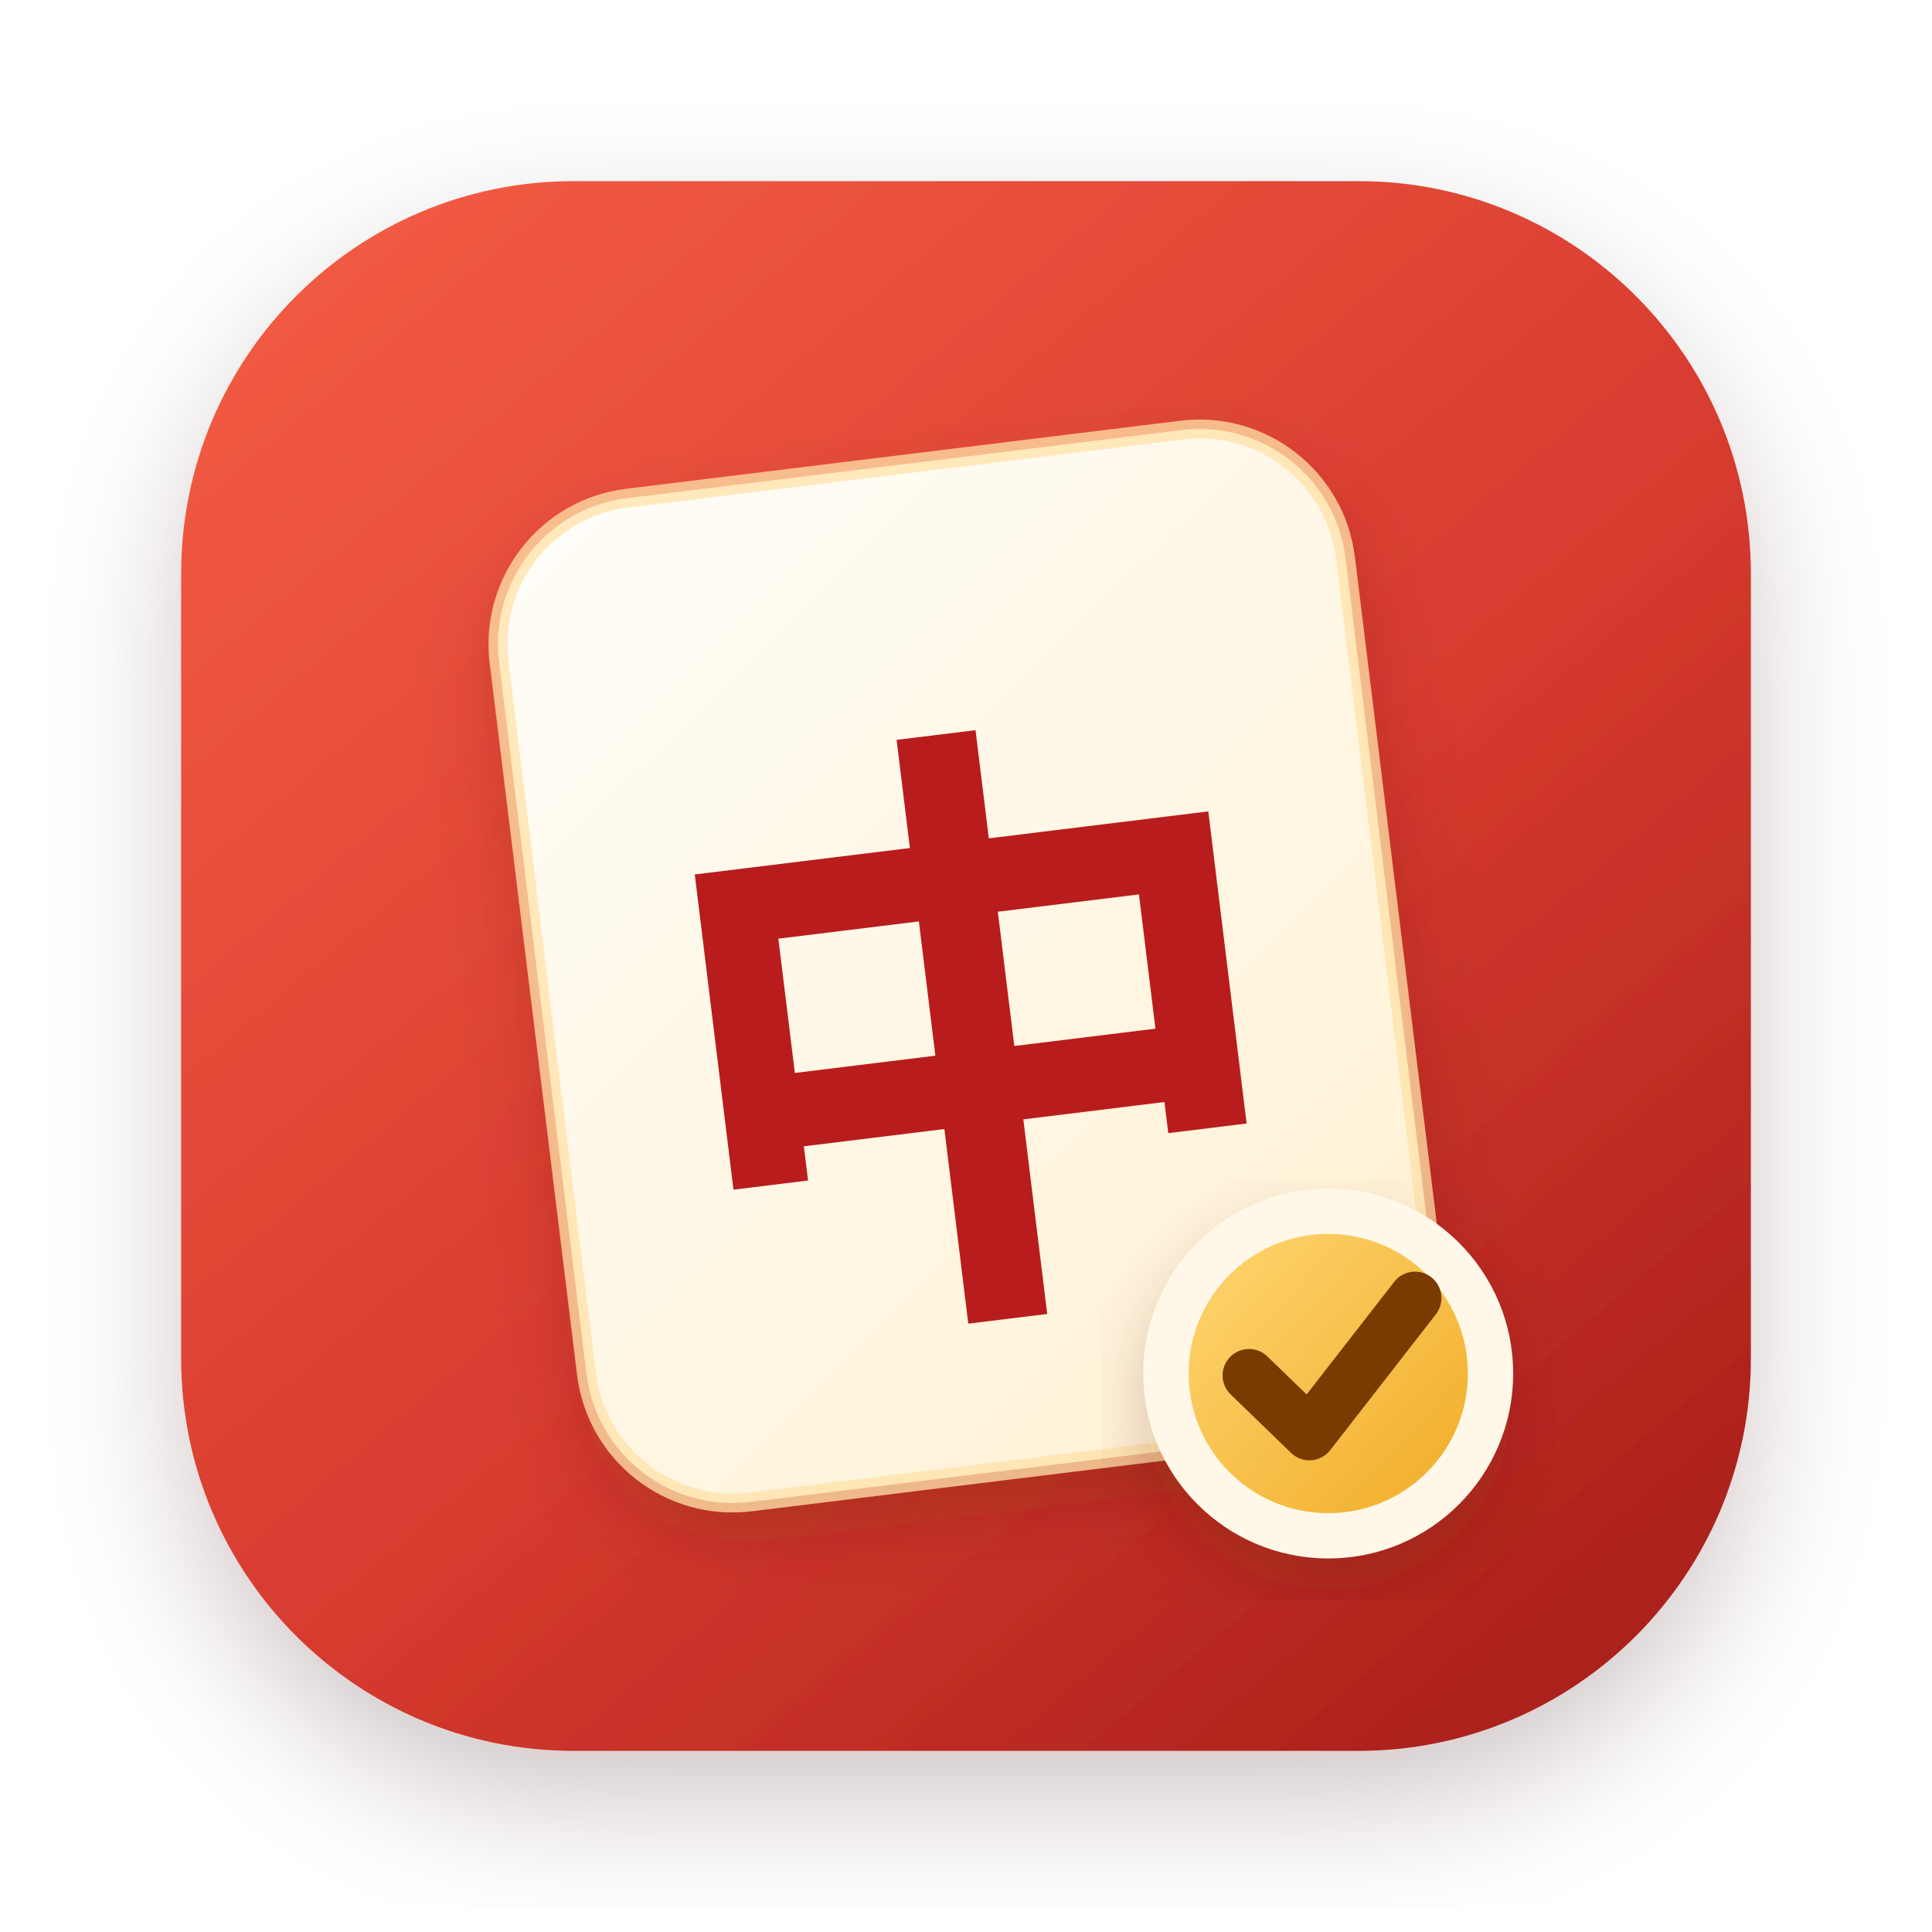
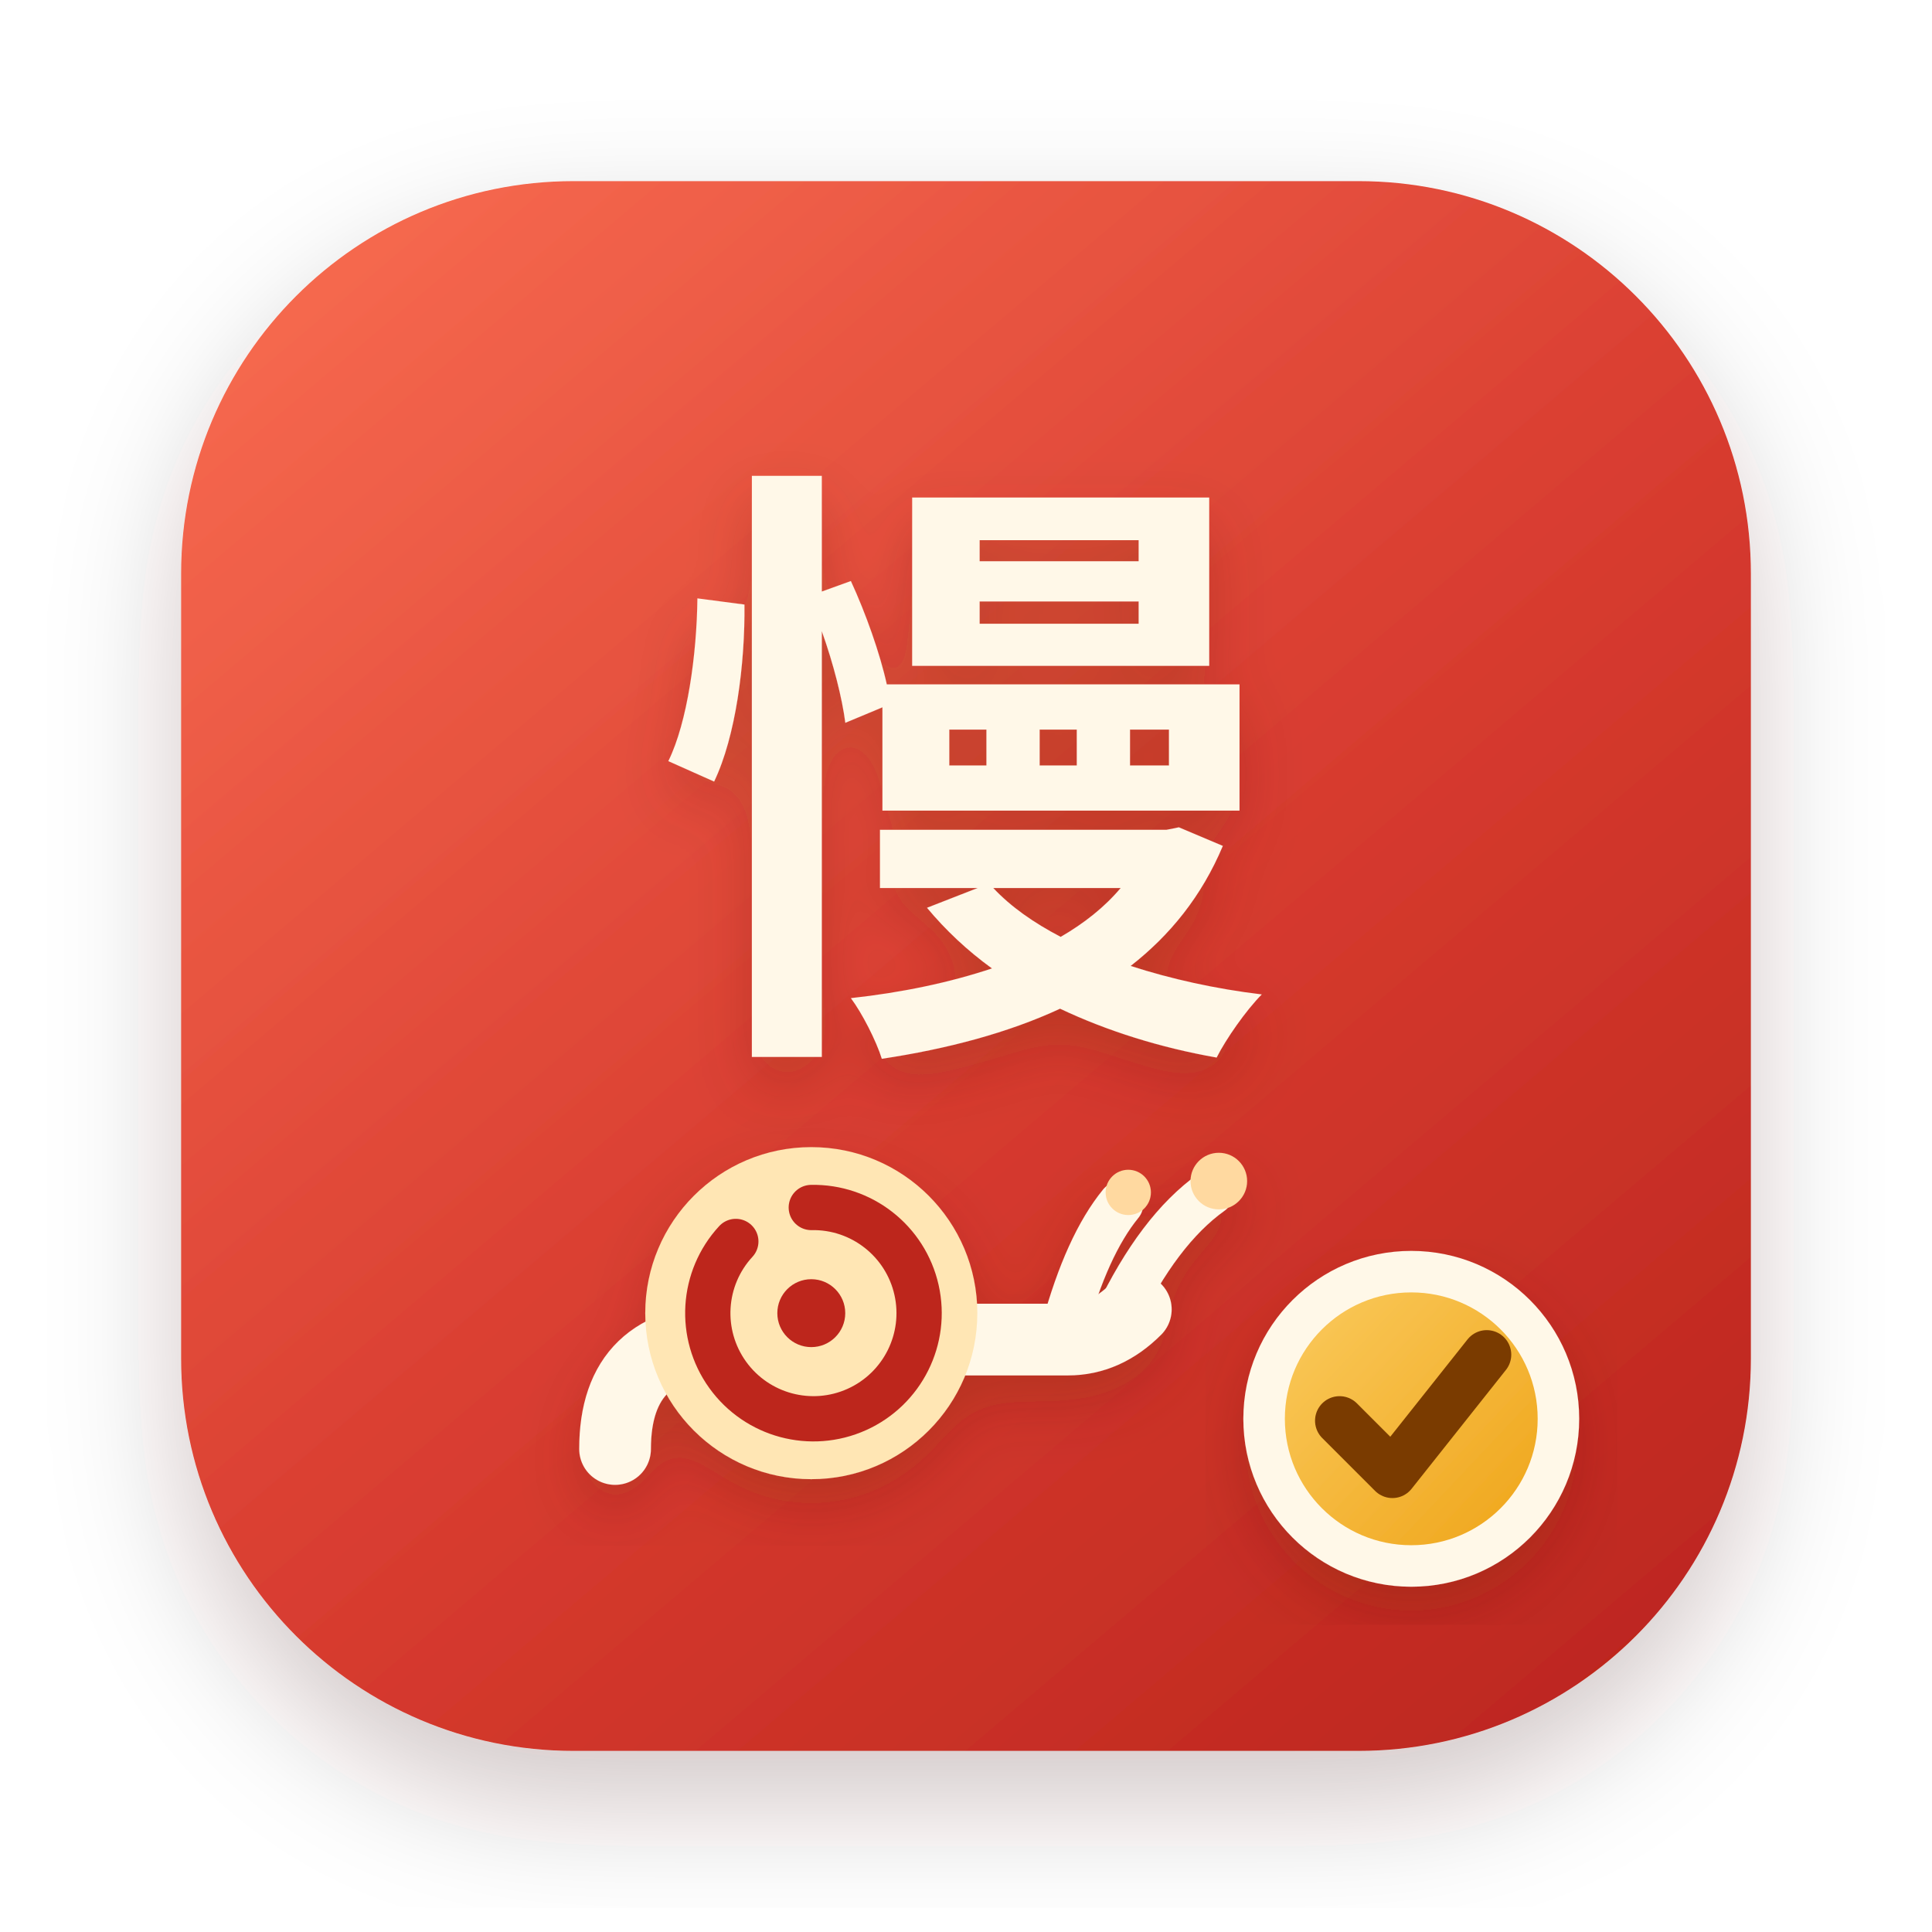
<svg xmlns="http://www.w3.org/2000/svg" width="1024" height="1024" viewBox="0 0 1024 1024" role="img" aria-labelledby="title desc">
  <defs>
    <linearGradient id="redGrad" x1="180" y1="120" x2="844" y2="904" gradientUnits="userSpaceOnUse">
-       <stop offset="0" stop-color="#f25b43" />
+       <stop offset="0" stop-color="#f6694f" />
      <stop offset="0.55" stop-color="#d73b2f" />
-       <stop offset="1" stop-color="#a91f1a" />
+       <stop offset="1" stop-color="#bd271f" />
    </linearGradient>
-     <linearGradient id="cardGrad" x1="310" y1="250" x2="700" y2="760" gradientUnits="userSpaceOnUse">
-       <stop offset="0" stop-color="#fffdf8" />
-       <stop offset="1" stop-color="#fff1d4" />
+     <linearGradient id="shellGrad" x1="380" y1="600" x2="540" y2="760" gradientUnits="userSpaceOnUse">
+       <stop offset="0" stop-color="#ffe6b4" />
+       <stop offset="1" stop-color="#f5c879" />
    </linearGradient>
    <linearGradient id="goldGrad" x1="610" y1="650" x2="790" y2="820" gradientUnits="userSpaceOnUse">
      <stop offset="0" stop-color="#ffd978" />
      <stop offset="1" stop-color="#f0a81f" />
    </linearGradient>
    <filter id="outerShadow" x="-10%" y="-10%" width="120%" height="120%">
      <feDropShadow dx="0" dy="28" stdDeviation="34" flood-color="#3a180f" flood-opacity="0.22" />
    </filter>
-     <filter id="cardShadow" x="-20%" y="-20%" width="140%" height="140%">
-       <feDropShadow dx="0" dy="18" stdDeviation="18" flood-color="#5b1c13" flood-opacity="0.22" />
+     <filter id="softShadow" x="-20%" y="-20%" width="140%" height="140%">
+       <feDropShadow dx="0" dy="14" stdDeviation="16" flood-color="#5b1c13" flood-opacity="0.22" />
    </filter>
  </defs>
  <rect x="96" y="96" width="832" height="832" rx="208" fill="url(#redGrad)" filter="url(#outerShadow)" />
-   <g transform="rotate(-7 512 512)" filter="url(#cardShadow)">
-     <rect x="286" y="244" width="452" height="536" rx="78" fill="url(#cardGrad)" />
-     <rect x="286" y="244" width="452" height="536" rx="78" fill="none" stroke="#ffe2a8" stroke-width="10" opacity="0.75" />
-     <text x="512" y="526" font-family="Noto Sans SC, PingFang SC, Microsoft YaHei, sans-serif" font-size="332" font-weight="900" text-anchor="middle" dominant-baseline="central" fill="#b91f1a">中</text>
+   <text x="512" y="388" font-family="Noto Sans SC, PingFang SC, Microsoft YaHei, sans-serif" font-size="328" font-weight="900" text-anchor="middle" dominant-baseline="central" fill="#fff8e8" filter="url(#softShadow)">慢</text>
+   <g transform="translate(496 690)" filter="url(#softShadow)">
+     <path d="M -170 78 Q -170 20 -110 20 L 70 20 Q 90 20 106 4" fill="none" stroke="#fff8e8" stroke-width="38" stroke-linecap="round" />
+     <path d="M 96 8 Q 118 -38 146 -58" fill="none" stroke="#fff8e8" stroke-width="24" stroke-linecap="round" />
+     <path d="M 68 14 Q 80 -30 98 -52" fill="none" stroke="#fff8e8" stroke-width="24" stroke-linecap="round" />
+     <circle cx="150" cy="-64" r="15" fill="#ffd9a0" />
+     <circle cx="102" cy="-58" r="12" fill="#ffd9a0" />
+     <circle cx="-66" cy="6" r="88" fill="url(#shellGrad)" />
+     <path d="M -66 6 m 0 -56 a 56 56 0 1 1 -40 18" fill="none" stroke="#bd271f" stroke-width="24" stroke-linecap="round" />
+     <circle cx="-66" cy="6" r="18" fill="#bd271f" />
  </g>
-   <g filter="url(#cardShadow)">
-     <circle cx="704" cy="728" r="86" fill="url(#goldGrad)" stroke="#fff8e8" stroke-width="24" />
-     <path d="M662 729 L694 760 L750 688" fill="none" stroke="#7a3b00" stroke-width="28" stroke-linecap="round" stroke-linejoin="round" />
+   <g filter="url(#softShadow)">
+     <circle cx="748" cy="752" r="78" fill="url(#goldGrad)" stroke="#fff8e8" stroke-width="22" />
+     <path d="M710 753 L738 781 L788 718" fill="none" stroke="#7a3b00" stroke-width="26" stroke-linecap="round" stroke-linejoin="round" />
  </g>
</svg>
